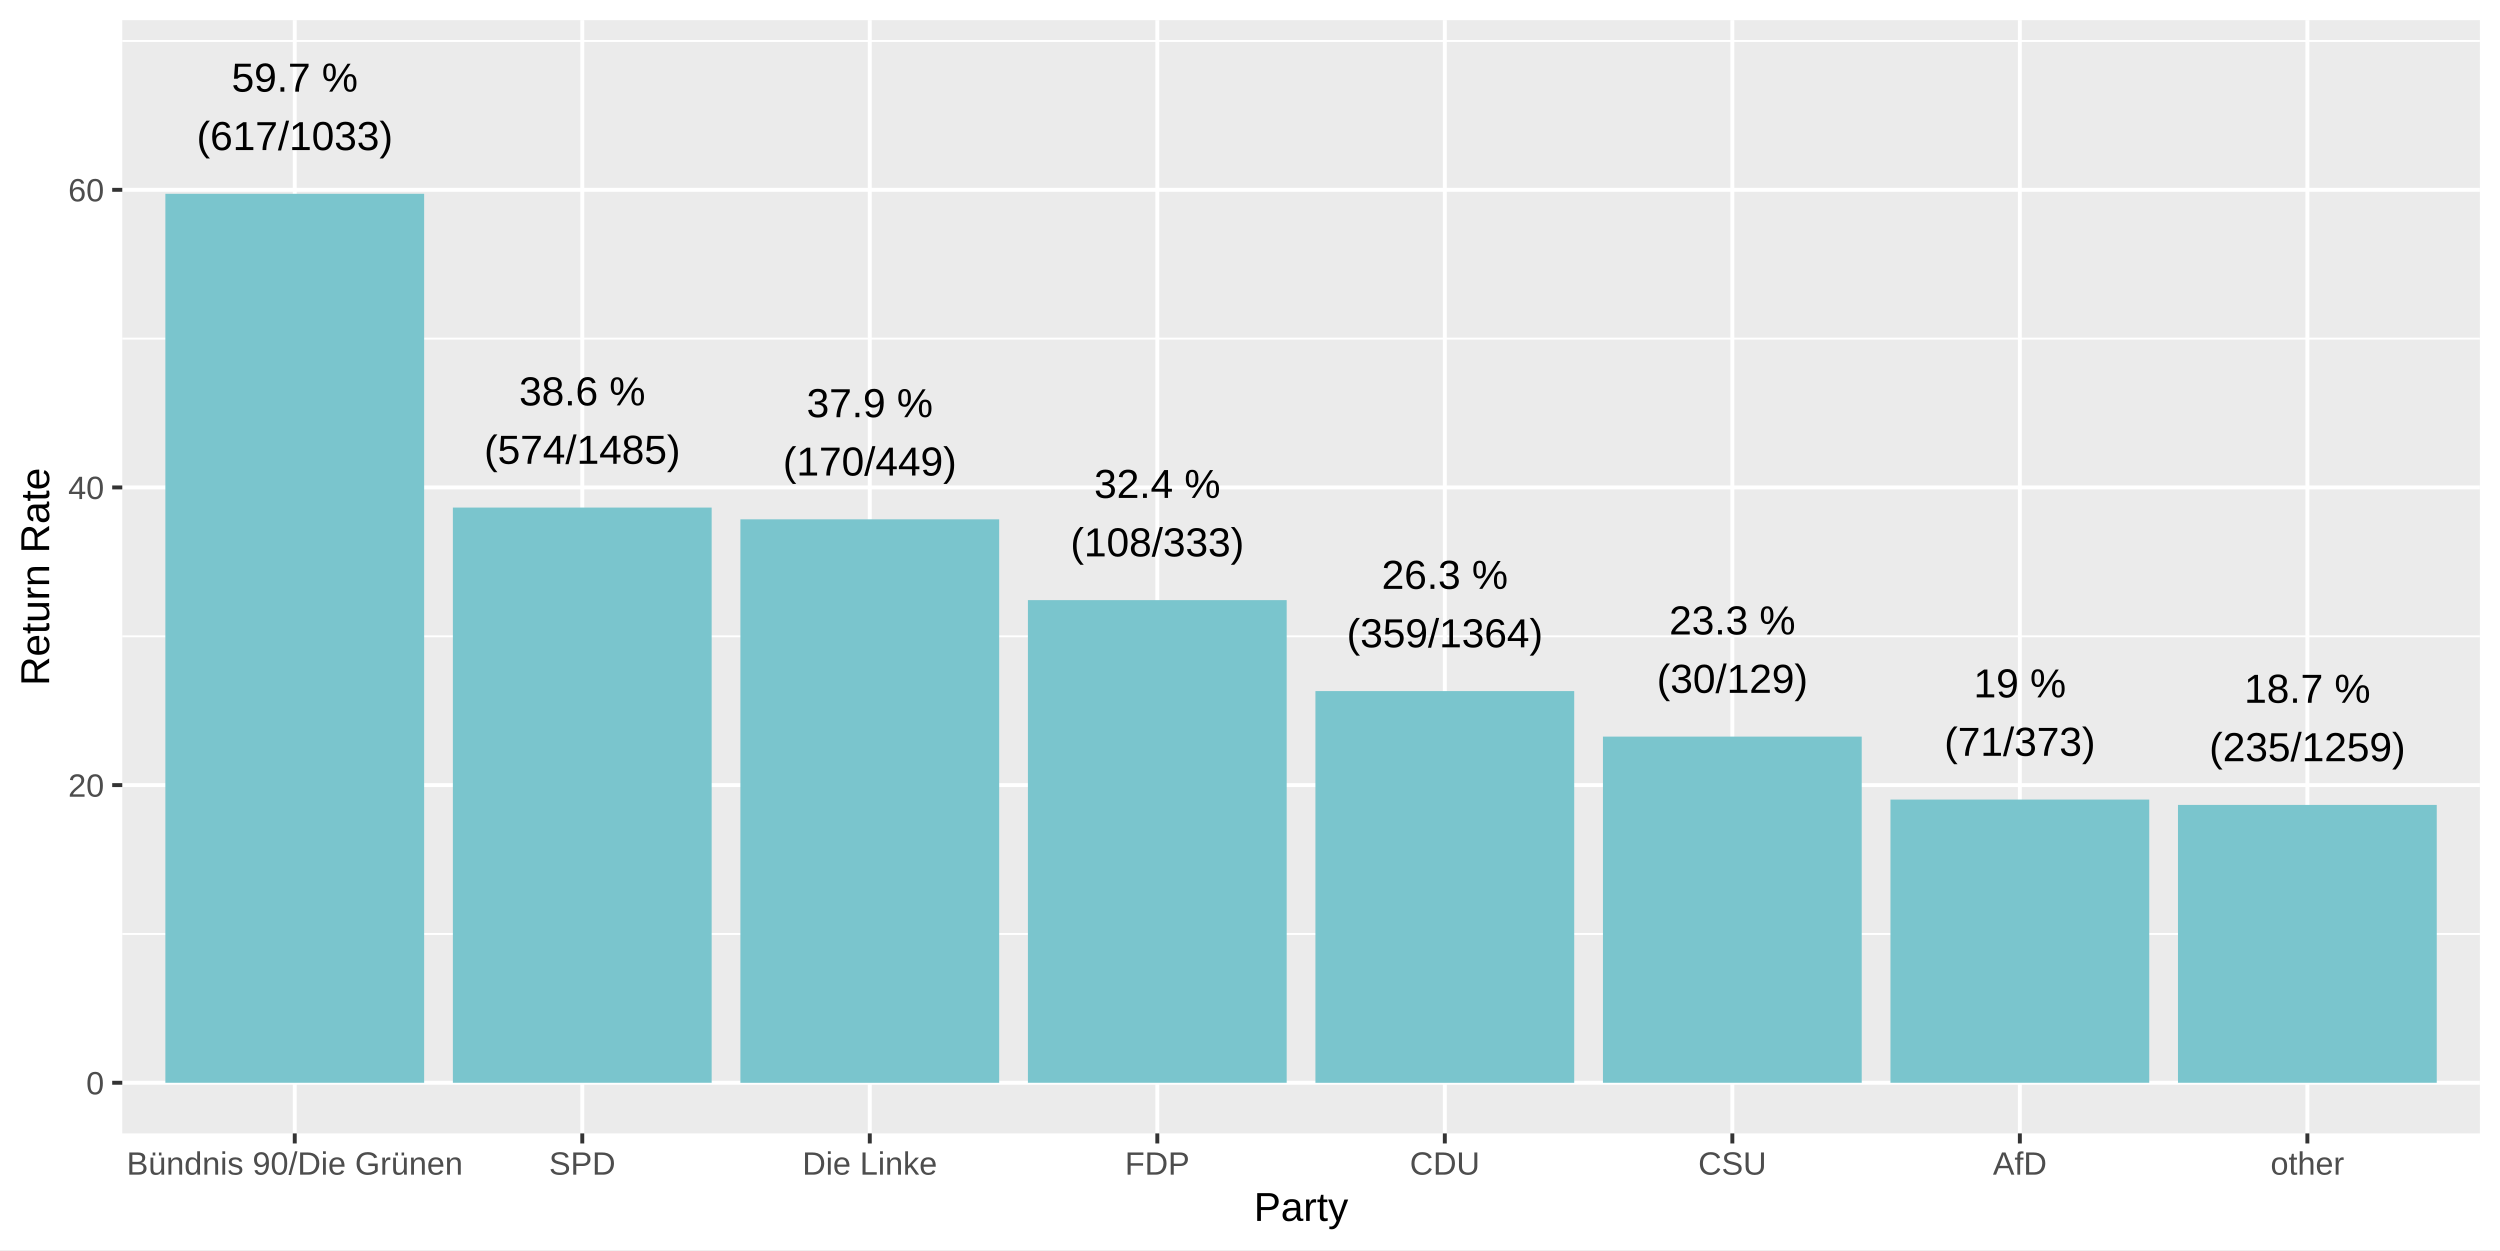
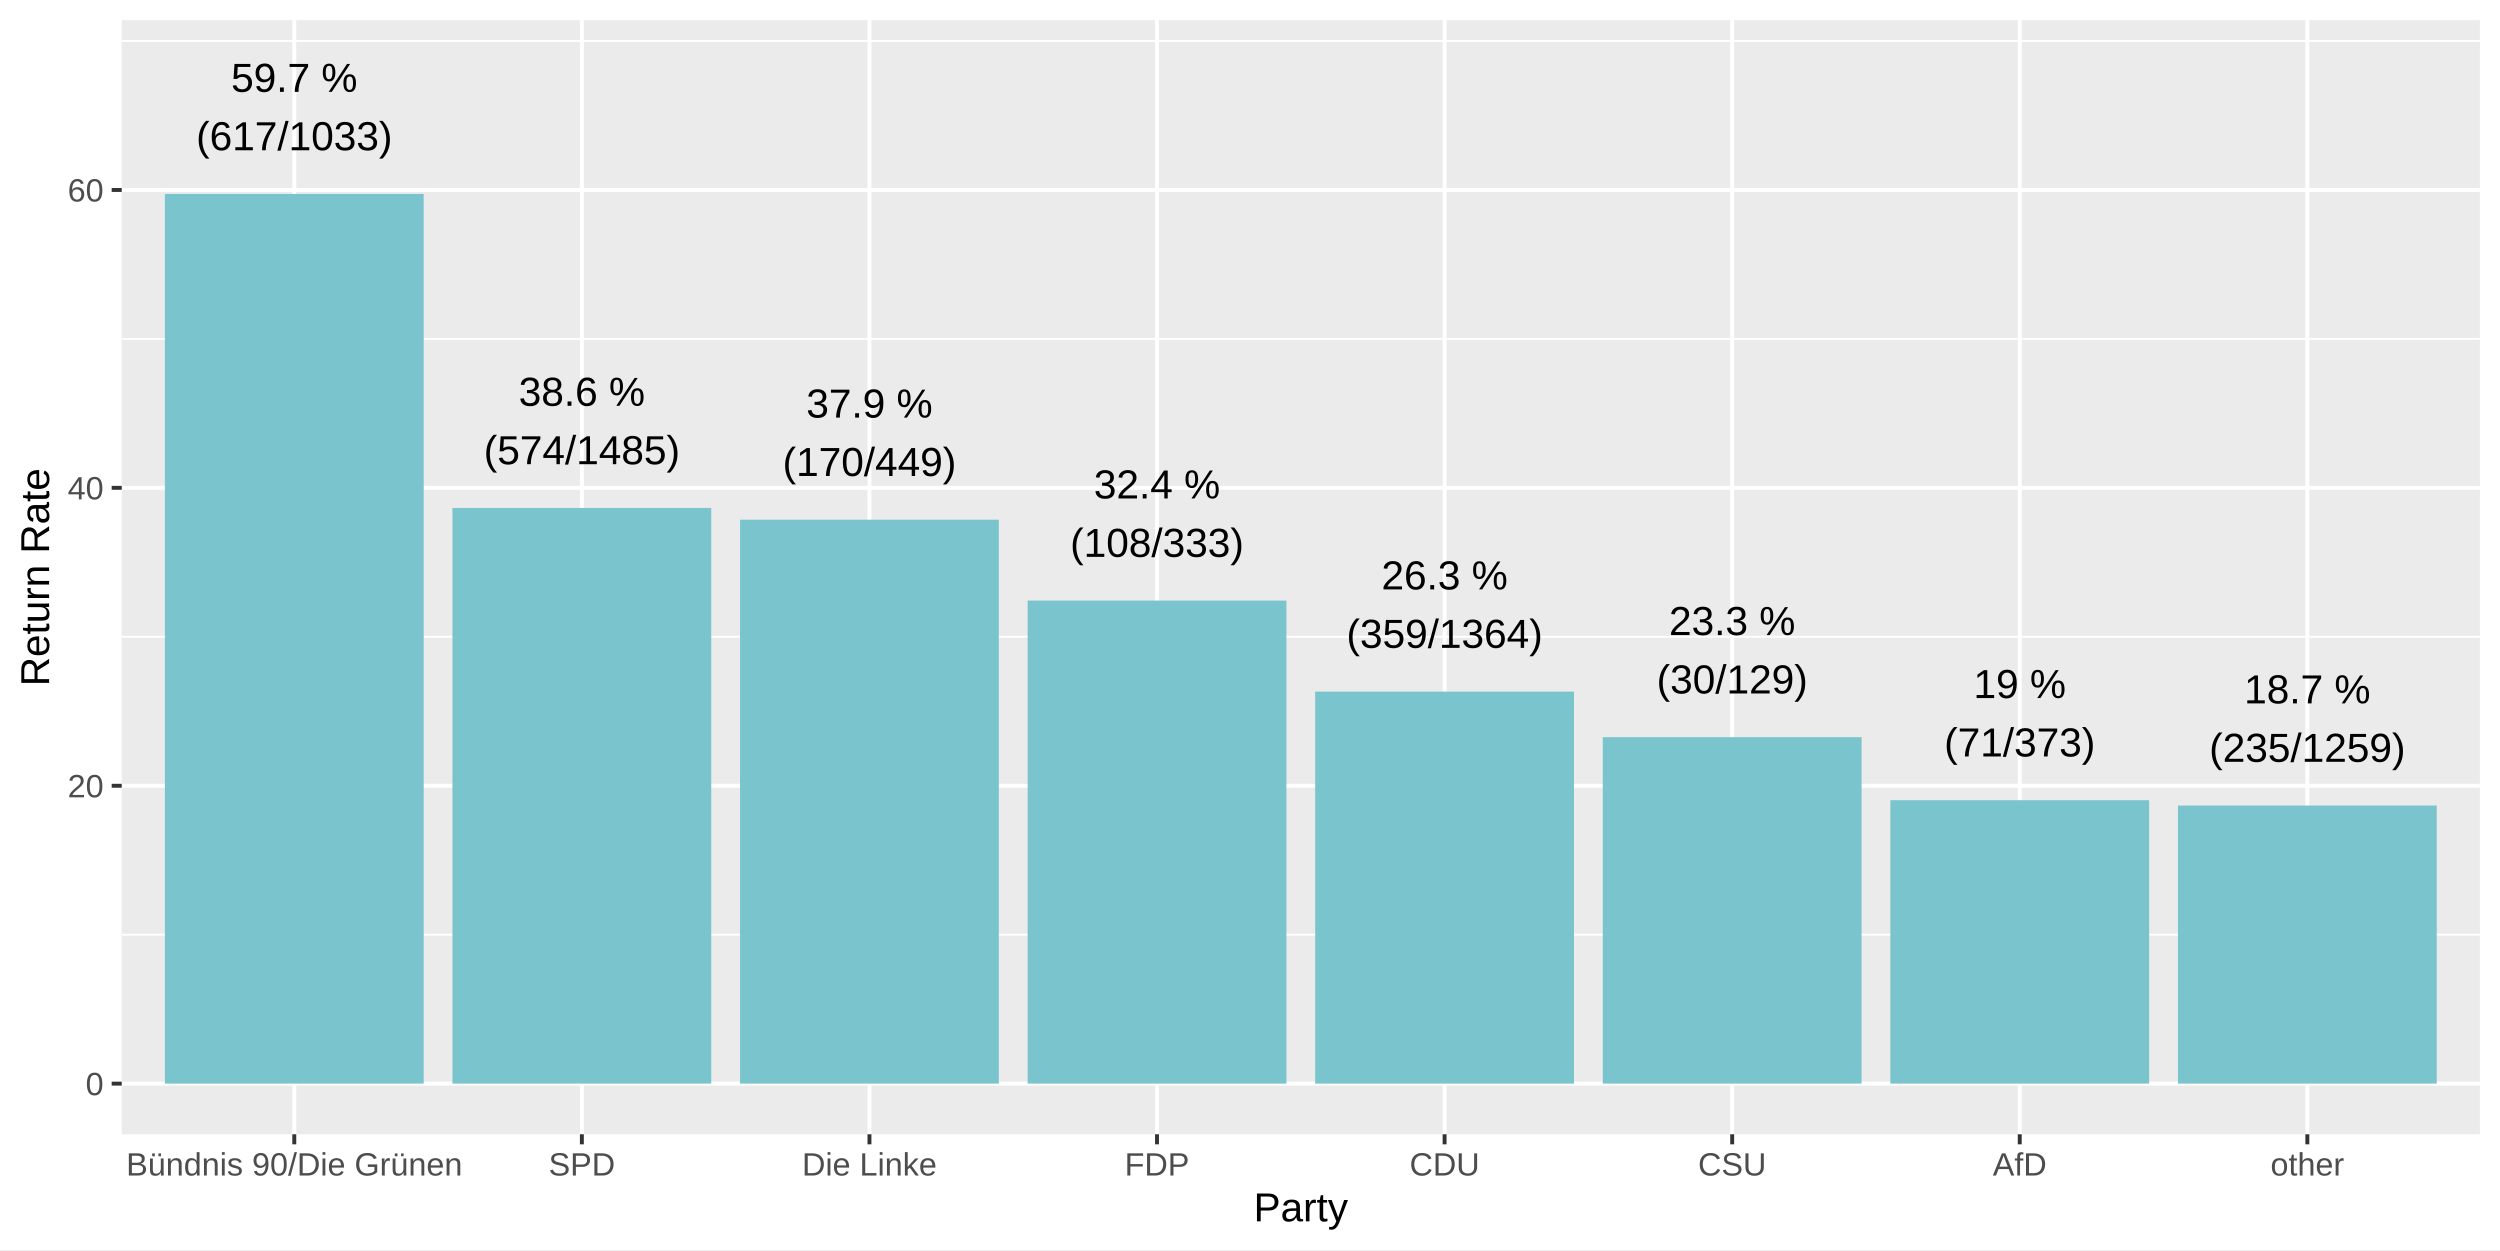
- <svg xmlns="http://www.w3.org/2000/svg" class="svglite" width="680.31pt" height="340.16pt" viewBox="0 0 680.31 340.16">
-   <defs>
-     <style type="text/css">
+ <svg xmlns="http://www.w3.org/2000/svg" width="680.31pt" height="340.16pt" viewBox="0 0 680.31 340.16">
+   <g class="svglite">
+     <defs>
+       <style type="text/css">
    .svglite line, .svglite polyline, .svglite polygon, .svglite path, .svglite rect, .svglite circle {
      fill: none;
      stroke: #000000;
      stroke-linecap: round;
      stroke-linejoin: round;
      stroke-miterlimit: 10.00;
    }
    .svglite text {
      white-space: pre;
    }
+     .svglite g.glyphgroup path {
+       fill: inherit;
+       stroke: none;
+     }
  </style>
-   </defs>
-   <rect width="100%" height="100%" style="stroke: none; fill: #FFFFFF;" />
-   <defs>
-     <clipPath id="cpMC4wMHw2ODAuMzF8MC4wMHwzNDAuMTY=">
-       <rect x="0.00" y="0.00" width="680.31" height="340.16" />
-     </clipPath>
-   </defs>
-   <g clip-path="url(#cpMC4wMHw2ODAuMzF8MC4wMHwzNDAuMTY=)">
-     <rect x="0.00" y="0.00" width="680.31" height="340.16" style="stroke-width: 1.07; stroke: #FFFFFF; fill: #FFFFFF;" />
-   </g>
-   <defs>
-     <clipPath id="cpMzMuMjd8Njc0Ljg0fDUuNDh8MzA4LjQy">
-       <rect x="33.27" y="5.48" width="641.57" height="302.94" />
-     </clipPath>
-   </defs>
-   <g clip-path="url(#cpMzMuMjd8Njc0Ljg0fDUuNDh8MzA4LjQy)">
-     <rect x="33.27" y="5.48" width="641.57" height="302.94" style="stroke-width: 1.07; stroke: none; fill: #EBEBEB;" />
-     <polyline points="33.27,254.15 674.84,254.15 " style="stroke-width: 0.53; stroke: #FFFFFF; stroke-linecap: butt;" />
-     <polyline points="33.27,173.15 674.84,173.15 " style="stroke-width: 0.53; stroke: #FFFFFF; stroke-linecap: butt;" />
-     <polyline points="33.27,92.15 674.84,92.15 " style="stroke-width: 0.53; stroke: #FFFFFF; stroke-linecap: butt;" />
-     <polyline points="33.27,11.15 674.84,11.15 " style="stroke-width: 0.53; stroke: #FFFFFF; stroke-linecap: butt;" />
-     <polyline points="33.27,294.65 674.84,294.65 " style="stroke-width: 1.07; stroke: #FFFFFF; stroke-linecap: butt;" />
-     <polyline points="33.27,213.65 674.84,213.65 " style="stroke-width: 1.07; stroke: #FFFFFF; stroke-linecap: butt;" />
-     <polyline points="33.27,132.65 674.84,132.65 " style="stroke-width: 1.07; stroke: #FFFFFF; stroke-linecap: butt;" />
-     <polyline points="33.27,51.65 674.84,51.65 " style="stroke-width: 1.07; stroke: #FFFFFF; stroke-linecap: butt;" />
-     <polyline points="80.21,308.42 80.21,5.48 " style="stroke-width: 1.07; stroke: #FFFFFF; stroke-linecap: butt;" />
-     <polyline points="158.45,308.42 158.45,5.48 " style="stroke-width: 1.07; stroke: #FFFFFF; stroke-linecap: butt;" />
-     <polyline points="236.69,308.42 236.69,5.48 " style="stroke-width: 1.07; stroke: #FFFFFF; stroke-linecap: butt;" />
-     <polyline points="314.93,308.42 314.93,5.48 " style="stroke-width: 1.07; stroke: #FFFFFF; stroke-linecap: butt;" />
-     <polyline points="393.17,308.42 393.17,5.48 " style="stroke-width: 1.07; stroke: #FFFFFF; stroke-linecap: butt;" />
-     <polyline points="471.41,308.42 471.41,5.48 " style="stroke-width: 1.07; stroke: #FFFFFF; stroke-linecap: butt;" />
-     <polyline points="549.65,308.42 549.65,5.48 " style="stroke-width: 1.07; stroke: #FFFFFF; stroke-linecap: butt;" />
-     <polyline points="627.89,308.42 627.89,5.48 " style="stroke-width: 1.07; stroke: #FFFFFF; stroke-linecap: butt;" />
-     <rect x="514.44" y="217.58" width="70.42" height="77.07" style="stroke-width: 1.07; stroke: none; stroke-linecap: butt; stroke-linejoin: miter; fill: #7AC5CD;" />
-     <rect x="45.00" y="52.74" width="70.42" height="241.91" style="stroke-width: 1.07; stroke: none; stroke-linecap: butt; stroke-linejoin: miter; fill: #7AC5CD;" />
-     <rect x="357.96" y="188.06" width="70.42" height="106.60" style="stroke-width: 1.07; stroke: none; stroke-linecap: butt; stroke-linejoin: miter; fill: #7AC5CD;" />
-     <rect x="436.20" y="200.45" width="70.42" height="94.20" style="stroke-width: 1.07; stroke: none; stroke-linecap: butt; stroke-linejoin: miter; fill: #7AC5CD;" />
-     <rect x="201.48" y="141.32" width="70.42" height="153.34" style="stroke-width: 1.07; stroke: none; stroke-linecap: butt; stroke-linejoin: miter; fill: #7AC5CD;" />
-     <rect x="279.72" y="163.31" width="70.42" height="131.34" style="stroke-width: 1.07; stroke: none; stroke-linecap: butt; stroke-linejoin: miter; fill: #7AC5CD;" />
-     <rect x="123.24" y="138.12" width="70.42" height="156.53" style="stroke-width: 1.07; stroke: none; stroke-linecap: butt; stroke-linejoin: miter; fill: #7AC5CD;" />
-     <rect x="592.68" y="219.04" width="70.42" height="75.61" style="stroke-width: 1.07; stroke: none; stroke-linecap: butt; stroke-linejoin: miter; fill: #7AC5CD;" />
-     <text x="549.65" y="189.78" text-anchor="middle" style="font-size: 11.04px; font-family: &quot;Arial&quot;;" textLength="25.14px" lengthAdjust="spacingAndGlyphs">19 %</text>
-     <text x="549.65" y="205.68" text-anchor="middle" style="font-size: 11.04px; font-family: &quot;Arial&quot;;" textLength="41.08px" lengthAdjust="spacingAndGlyphs">(71/373)</text>
-     <text x="80.21" y="24.94" text-anchor="middle" style="font-size: 11.04px; font-family: &quot;Arial&quot;;" textLength="34.34px" lengthAdjust="spacingAndGlyphs">59.7 %</text>
-     <text x="80.21" y="40.84" text-anchor="middle" style="font-size: 11.04px; font-family: &quot;Arial&quot;;" textLength="53.35px" lengthAdjust="spacingAndGlyphs">(617/1033)</text>
-     <text x="393.17" y="160.25" text-anchor="middle" style="font-size: 11.04px; font-family: &quot;Arial&quot;;" textLength="34.34px" lengthAdjust="spacingAndGlyphs">26.3 %</text>
-     <text x="393.17" y="176.15" text-anchor="middle" style="font-size: 11.04px; font-family: &quot;Arial&quot;;" textLength="53.35px" lengthAdjust="spacingAndGlyphs">(359/1364)</text>
-     <text x="471.41" y="172.65" text-anchor="middle" style="font-size: 11.04px; font-family: &quot;Arial&quot;;" textLength="34.34px" lengthAdjust="spacingAndGlyphs">23.3 %</text>
-     <text x="471.41" y="188.54" text-anchor="middle" style="font-size: 11.04px; font-family: &quot;Arial&quot;;" textLength="41.08px" lengthAdjust="spacingAndGlyphs">(30/129)</text>
-     <text x="236.69" y="113.52" text-anchor="middle" style="font-size: 11.04px; font-family: &quot;Arial&quot;;" textLength="34.34px" lengthAdjust="spacingAndGlyphs">37.9 %</text>
-     <text x="236.69" y="129.41" text-anchor="middle" style="font-size: 11.04px; font-family: &quot;Arial&quot;;" textLength="47.22px" lengthAdjust="spacingAndGlyphs">(170/449)</text>
-     <text x="314.93" y="135.51" text-anchor="middle" style="font-size: 11.04px; font-family: &quot;Arial&quot;;" textLength="34.34px" lengthAdjust="spacingAndGlyphs">32.4 %</text>
-     <text x="314.93" y="151.41" text-anchor="middle" style="font-size: 11.04px; font-family: &quot;Arial&quot;;" textLength="47.22px" lengthAdjust="spacingAndGlyphs">(108/333)</text>
-     <text x="158.45" y="110.32" text-anchor="middle" style="font-size: 11.04px; font-family: &quot;Arial&quot;;" textLength="34.34px" lengthAdjust="spacingAndGlyphs">38.6 %</text>
-     <text x="158.45" y="126.21" text-anchor="middle" style="font-size: 11.04px; font-family: &quot;Arial&quot;;" textLength="53.35px" lengthAdjust="spacingAndGlyphs">(574/1485)</text>
-     <text x="627.89" y="191.24" text-anchor="middle" style="font-size: 11.04px; font-family: &quot;Arial&quot;;" textLength="34.34px" lengthAdjust="spacingAndGlyphs">18.7 %</text>
-     <text x="627.89" y="207.13" text-anchor="middle" style="font-size: 11.04px; font-family: &quot;Arial&quot;;" textLength="53.35px" lengthAdjust="spacingAndGlyphs">(235/1259)</text>
-   </g>
-   <g clip-path="url(#cpMC4wMHw2ODAuMzF8MC4wMHwzNDAuMTY=)">
-     <text x="28.34" y="297.81" text-anchor="end" style="font-size: 8.80px;fill: #4D4D4D; font-family: &quot;Arial&quot;;" textLength="4.90px" lengthAdjust="spacingAndGlyphs">0</text>
-     <text x="28.34" y="216.81" text-anchor="end" style="font-size: 8.80px;fill: #4D4D4D; font-family: &quot;Arial&quot;;" textLength="9.79px" lengthAdjust="spacingAndGlyphs">20</text>
-     <text x="28.34" y="135.80" text-anchor="end" style="font-size: 8.80px;fill: #4D4D4D; font-family: &quot;Arial&quot;;" textLength="9.79px" lengthAdjust="spacingAndGlyphs">40</text>
-     <text x="28.34" y="54.80" text-anchor="end" style="font-size: 8.80px;fill: #4D4D4D; font-family: &quot;Arial&quot;;" textLength="9.79px" lengthAdjust="spacingAndGlyphs">60</text>
-     <polyline points="30.53,294.65 33.27,294.65 " style="stroke-width: 1.07; stroke: #333333; stroke-linecap: butt;" />
-     <polyline points="30.53,213.65 33.27,213.65 " style="stroke-width: 1.07; stroke: #333333; stroke-linecap: butt;" />
-     <polyline points="30.53,132.65 33.27,132.65 " style="stroke-width: 1.07; stroke: #333333; stroke-linecap: butt;" />
-     <polyline points="30.53,51.65 33.27,51.65 " style="stroke-width: 1.07; stroke: #333333; stroke-linecap: butt;" />
-     <polyline points="80.21,311.16 80.21,308.42 " style="stroke-width: 1.07; stroke: #333333; stroke-linecap: butt;" />
-     <polyline points="158.45,311.16 158.45,308.42 " style="stroke-width: 1.07; stroke: #333333; stroke-linecap: butt;" />
-     <polyline points="236.69,311.16 236.69,308.42 " style="stroke-width: 1.07; stroke: #333333; stroke-linecap: butt;" />
-     <polyline points="314.93,311.16 314.93,308.42 " style="stroke-width: 1.07; stroke: #333333; stroke-linecap: butt;" />
-     <polyline points="393.17,311.16 393.17,308.42 " style="stroke-width: 1.07; stroke: #333333; stroke-linecap: butt;" />
-     <polyline points="471.41,311.16 471.41,308.42 " style="stroke-width: 1.07; stroke: #333333; stroke-linecap: butt;" />
-     <polyline points="549.65,311.16 549.65,308.42 " style="stroke-width: 1.07; stroke: #333333; stroke-linecap: butt;" />
-     <polyline points="627.89,311.16 627.89,308.42 " style="stroke-width: 1.07; stroke: #333333; stroke-linecap: butt;" />
-     <text x="80.21" y="319.66" text-anchor="middle" style="font-size: 8.80px;fill: #4D4D4D; font-family: &quot;Arial&quot;;" textLength="91.47px" lengthAdjust="spacingAndGlyphs">Bündnis 90/Die Grünen</text>
-     <text x="158.45" y="319.66" text-anchor="middle" style="font-size: 8.80px;fill: #4D4D4D; font-family: &quot;Arial&quot;;" textLength="18.09px" lengthAdjust="spacingAndGlyphs">SPD</text>
-     <text x="236.69" y="319.66" text-anchor="middle" style="font-size: 8.80px;fill: #4D4D4D; font-family: &quot;Arial&quot;;" textLength="36.68px" lengthAdjust="spacingAndGlyphs">Die Linke</text>
-     <text x="314.93" y="319.66" text-anchor="middle" style="font-size: 8.80px;fill: #4D4D4D; font-family: &quot;Arial&quot;;" textLength="17.59px" lengthAdjust="spacingAndGlyphs">FDP</text>
-     <text x="393.17" y="319.66" text-anchor="middle" style="font-size: 8.80px;fill: #4D4D4D; font-family: &quot;Arial&quot;;" textLength="19.05px" lengthAdjust="spacingAndGlyphs">CDU</text>
-     <text x="471.41" y="319.66" text-anchor="middle" style="font-size: 8.80px;fill: #4D4D4D; font-family: &quot;Arial&quot;;" textLength="18.57px" lengthAdjust="spacingAndGlyphs">CSU</text>
-     <text x="549.65" y="319.66" text-anchor="middle" style="font-size: 8.80px;fill: #4D4D4D; font-family: &quot;Arial&quot;;" textLength="14.66px" lengthAdjust="spacingAndGlyphs">AfD</text>
-     <text x="627.89" y="319.66" text-anchor="middle" style="font-size: 8.80px;fill: #4D4D4D; font-family: &quot;Arial&quot;;" textLength="20.06px" lengthAdjust="spacingAndGlyphs">other</text>
-     <text x="354.05" y="332.24" text-anchor="middle" style="font-size: 11.00px; font-family: &quot;Arial&quot;;" textLength="25.68px" lengthAdjust="spacingAndGlyphs">Party</text>
-     <text transform="translate(13.37,156.95) rotate(-90)" text-anchor="middle" style="font-size: 11.00px; font-family: &quot;Arial&quot;;" textLength="59.31px" lengthAdjust="spacingAndGlyphs">Return Rate</text>
+     </defs>
+     <rect width="100%" height="100%" style="stroke: none; fill: #FFFFFF;" />
+     <defs>
+       <clipPath id="cpMC4wMHw2ODAuMzF8MC4wMHwzNDAuMTY=">
+         <rect x="0.00" y="0.00" width="680.31" height="340.16" />
+       </clipPath>
+     </defs>
+     <g clip-path="url(#cpMC4wMHw2ODAuMzF8MC4wMHwzNDAuMTY=)">
+       <rect x="0.00" y="0.00" width="680.31" height="340.16" style="stroke-width: 1.07; stroke: #FFFFFF; fill: #FFFFFF;" />
+     </g>
+     <defs>
+       <clipPath id="cpMzMuMTN8Njc0Ljg0fDUuNDh8MzA4LjY2">
+         <rect x="33.13" y="5.48" width="641.71" height="303.18" />
+       </clipPath>
+     </defs>
+     <g clip-path="url(#cpMzMuMTN8Njc0Ljg0fDUuNDh8MzA4LjY2)">
+       <rect x="33.13" y="5.48" width="641.71" height="303.18" style="stroke-width: 1.07; stroke: none; fill: #EBEBEB;" />
+       <polyline points="33.13,254.35 674.84,254.35 " style="stroke-width: 0.53; stroke: #FFFFFF; stroke-linecap: butt;" />
+       <polyline points="33.13,173.28 674.84,173.28 " style="stroke-width: 0.53; stroke: #FFFFFF; stroke-linecap: butt;" />
+       <polyline points="33.13,92.22 674.84,92.22 " style="stroke-width: 0.53; stroke: #FFFFFF; stroke-linecap: butt;" />
+       <polyline points="33.13,11.15 674.84,11.15 " style="stroke-width: 0.53; stroke: #FFFFFF; stroke-linecap: butt;" />
+       <polyline points="33.13,294.88 674.84,294.88 " style="stroke-width: 1.07; stroke: #FFFFFF; stroke-linecap: butt;" />
+       <polyline points="33.13,213.82 674.84,213.82 " style="stroke-width: 1.07; stroke: #FFFFFF; stroke-linecap: butt;" />
+       <polyline points="33.13,132.75 674.84,132.75 " style="stroke-width: 1.07; stroke: #FFFFFF; stroke-linecap: butt;" />
+       <polyline points="33.13,51.69 674.84,51.69 " style="stroke-width: 1.07; stroke: #FFFFFF; stroke-linecap: butt;" />
+       <polyline points="80.08,308.66 80.08,5.48 " style="stroke-width: 1.07; stroke: #FFFFFF; stroke-linecap: butt;" />
+       <polyline points="158.34,308.66 158.34,5.48 " style="stroke-width: 1.07; stroke: #FFFFFF; stroke-linecap: butt;" />
+       <polyline points="236.60,308.66 236.60,5.48 " style="stroke-width: 1.07; stroke: #FFFFFF; stroke-linecap: butt;" />
+       <polyline points="314.85,308.66 314.85,5.48 " style="stroke-width: 1.07; stroke: #FFFFFF; stroke-linecap: butt;" />
+       <polyline points="393.11,308.66 393.11,5.48 " style="stroke-width: 1.07; stroke: #FFFFFF; stroke-linecap: butt;" />
+       <polyline points="471.37,308.66 471.37,5.48 " style="stroke-width: 1.07; stroke: #FFFFFF; stroke-linecap: butt;" />
+       <polyline points="549.62,308.66 549.62,5.48 " style="stroke-width: 1.07; stroke: #FFFFFF; stroke-linecap: butt;" />
+       <polyline points="627.88,308.66 627.88,5.48 " style="stroke-width: 1.07; stroke: #FFFFFF; stroke-linecap: butt;" />
+       <rect x="514.41" y="217.75" width="70.43" height="77.13" style="stroke-width: 1.07; stroke: none; stroke-linecap: butt; stroke-linejoin: miter; fill: #7AC5CD;" />
+       <rect x="44.87" y="52.78" width="70.43" height="242.10" style="stroke-width: 1.07; stroke: none; stroke-linecap: butt; stroke-linejoin: miter; fill: #7AC5CD;" />
+       <rect x="357.89" y="188.20" width="70.43" height="106.68" style="stroke-width: 1.07; stroke: none; stroke-linecap: butt; stroke-linejoin: miter; fill: #7AC5CD;" />
+       <rect x="436.15" y="200.60" width="70.43" height="94.28" style="stroke-width: 1.07; stroke: none; stroke-linecap: butt; stroke-linejoin: miter; fill: #7AC5CD;" />
+       <rect x="201.38" y="141.42" width="70.43" height="153.46" style="stroke-width: 1.07; stroke: none; stroke-linecap: butt; stroke-linejoin: miter; fill: #7AC5CD;" />
+       <rect x="279.64" y="163.43" width="70.43" height="131.45" style="stroke-width: 1.07; stroke: none; stroke-linecap: butt; stroke-linejoin: miter; fill: #7AC5CD;" />
+       <rect x="123.12" y="138.22" width="70.43" height="156.66" style="stroke-width: 1.07; stroke: none; stroke-linecap: butt; stroke-linejoin: miter; fill: #7AC5CD;" />
+       <rect x="592.67" y="219.21" width="70.43" height="75.67" style="stroke-width: 1.07; stroke: none; stroke-linecap: butt; stroke-linejoin: miter; fill: #7AC5CD;" />
+       <text x="549.62" y="189.95" text-anchor="middle" style="font-size: 11.04px; font-family: &quot;Arial&quot;;" textLength="25.16px" lengthAdjust="spacingAndGlyphs">19 %</text>
+       <text x="549.62" y="205.85" text-anchor="middle" style="font-size: 11.04px; font-family: &quot;Arial&quot;;" textLength="41.11px" lengthAdjust="spacingAndGlyphs">(71/373)</text>
+       <text x="80.08" y="24.99" text-anchor="middle" style="font-size: 11.04px; font-family: &quot;Arial&quot;;" textLength="34.36px" lengthAdjust="spacingAndGlyphs">59.7 %</text>
+       <text x="80.08" y="40.88" text-anchor="middle" style="font-size: 11.04px; font-family: &quot;Arial&quot;;" textLength="53.39px" lengthAdjust="spacingAndGlyphs">(617/1033)</text>
+       <text x="393.11" y="160.40" text-anchor="middle" style="font-size: 11.04px; font-family: &quot;Arial&quot;;" textLength="34.36px" lengthAdjust="spacingAndGlyphs">26.3 %</text>
+       <text x="393.11" y="176.30" text-anchor="middle" style="font-size: 11.04px; font-family: &quot;Arial&quot;;" textLength="53.39px" lengthAdjust="spacingAndGlyphs">(359/1364)</text>
+       <text x="471.37" y="172.81" text-anchor="middle" style="font-size: 11.04px; font-family: &quot;Arial&quot;;" textLength="34.36px" lengthAdjust="spacingAndGlyphs">23.3 %</text>
+       <text x="471.37" y="188.70" text-anchor="middle" style="font-size: 11.04px; font-family: &quot;Arial&quot;;" textLength="41.11px" lengthAdjust="spacingAndGlyphs">(30/129)</text>
+       <text x="236.60" y="113.63" text-anchor="middle" style="font-size: 11.04px; font-family: &quot;Arial&quot;;" textLength="34.36px" lengthAdjust="spacingAndGlyphs">37.9 %</text>
+       <text x="236.60" y="129.53" text-anchor="middle" style="font-size: 11.04px; font-family: &quot;Arial&quot;;" textLength="47.25px" lengthAdjust="spacingAndGlyphs">(170/449)</text>
+       <text x="314.85" y="135.64" text-anchor="middle" style="font-size: 11.04px; font-family: &quot;Arial&quot;;" textLength="34.36px" lengthAdjust="spacingAndGlyphs">32.4 %</text>
+       <text x="314.85" y="151.54" text-anchor="middle" style="font-size: 11.04px; font-family: &quot;Arial&quot;;" textLength="47.25px" lengthAdjust="spacingAndGlyphs">(108/333)</text>
+       <text x="158.34" y="110.43" text-anchor="middle" style="font-size: 11.04px; font-family: &quot;Arial&quot;;" textLength="34.36px" lengthAdjust="spacingAndGlyphs">38.6 %</text>
+       <text x="158.34" y="126.33" text-anchor="middle" style="font-size: 11.04px; font-family: &quot;Arial&quot;;" textLength="53.39px" lengthAdjust="spacingAndGlyphs">(574/1485)</text>
+       <text x="627.88" y="191.41" text-anchor="middle" style="font-size: 11.04px; font-family: &quot;Arial&quot;;" textLength="34.36px" lengthAdjust="spacingAndGlyphs">18.7 %</text>
+       <text x="627.88" y="207.31" text-anchor="middle" style="font-size: 11.04px; font-family: &quot;Arial&quot;;" textLength="53.39px" lengthAdjust="spacingAndGlyphs">(235/1259)</text>
+     </g>
+     <g clip-path="url(#cpMC4wMHw2ODAuMzF8MC4wMHwzNDAuMTY=)">
+       <text x="28.20" y="298.03" text-anchor="end" style="font-size: 8.80px;fill: #4D4D4D; font-family: &quot;Arial&quot;;" textLength="4.89px" lengthAdjust="spacingAndGlyphs">0</text>
+       <text x="28.20" y="216.97" text-anchor="end" style="font-size: 8.80px;fill: #4D4D4D; font-family: &quot;Arial&quot;;" textLength="9.78px" lengthAdjust="spacingAndGlyphs">20</text>
+       <text x="28.20" y="135.90" text-anchor="end" style="font-size: 8.80px;fill: #4D4D4D; font-family: &quot;Arial&quot;;" textLength="9.78px" lengthAdjust="spacingAndGlyphs">40</text>
+       <text x="28.20" y="54.84" text-anchor="end" style="font-size: 8.80px;fill: #4D4D4D; font-family: &quot;Arial&quot;;" textLength="9.78px" lengthAdjust="spacingAndGlyphs">60</text>
+       <polyline points="30.39,294.88 33.13,294.88 " style="stroke-width: 1.07; stroke: #333333; stroke-linecap: butt;" />
+       <polyline points="30.39,213.82 33.13,213.82 " style="stroke-width: 1.07; stroke: #333333; stroke-linecap: butt;" />
+       <polyline points="30.39,132.75 33.13,132.75 " style="stroke-width: 1.07; stroke: #333333; stroke-linecap: butt;" />
+       <polyline points="30.39,51.69 33.13,51.69 " style="stroke-width: 1.07; stroke: #333333; stroke-linecap: butt;" />
+       <polyline points="80.08,311.40 80.08,308.66 " style="stroke-width: 1.07; stroke: #333333; stroke-linecap: butt;" />
+       <polyline points="158.34,311.40 158.34,308.66 " style="stroke-width: 1.07; stroke: #333333; stroke-linecap: butt;" />
+       <polyline points="236.60,311.40 236.60,308.66 " style="stroke-width: 1.07; stroke: #333333; stroke-linecap: butt;" />
+       <polyline points="314.85,311.40 314.85,308.66 " style="stroke-width: 1.07; stroke: #333333; stroke-linecap: butt;" />
+       <polyline points="393.11,311.40 393.11,308.66 " style="stroke-width: 1.07; stroke: #333333; stroke-linecap: butt;" />
+       <polyline points="471.37,311.40 471.37,308.66 " style="stroke-width: 1.07; stroke: #333333; stroke-linecap: butt;" />
+       <polyline points="549.62,311.40 549.62,308.66 " style="stroke-width: 1.07; stroke: #333333; stroke-linecap: butt;" />
+       <polyline points="627.88,311.40 627.88,308.66 " style="stroke-width: 1.07; stroke: #333333; stroke-linecap: butt;" />
+       <text x="80.08" y="319.89" text-anchor="middle" style="font-size: 8.80px;fill: #4D4D4D; font-family: &quot;Arial&quot;;" textLength="91.42px" lengthAdjust="spacingAndGlyphs">Bündnis 90/Die Grünen</text>
+       <text x="158.34" y="319.89" text-anchor="middle" style="font-size: 8.80px;fill: #4D4D4D; font-family: &quot;Arial&quot;;" textLength="18.11px" lengthAdjust="spacingAndGlyphs">SPD</text>
+       <text x="236.60" y="319.89" text-anchor="middle" style="font-size: 8.80px;fill: #4D4D4D; font-family: &quot;Arial&quot;;" textLength="36.67px" lengthAdjust="spacingAndGlyphs">Die Linke</text>
+       <text x="314.85" y="319.89" text-anchor="middle" style="font-size: 8.80px;fill: #4D4D4D; font-family: &quot;Arial&quot;;" textLength="17.61px" lengthAdjust="spacingAndGlyphs">FDP</text>
+       <text x="393.11" y="319.89" text-anchor="middle" style="font-size: 8.80px;fill: #4D4D4D; font-family: &quot;Arial&quot;;" textLength="19.08px" lengthAdjust="spacingAndGlyphs">CDU</text>
+       <text x="471.37" y="319.89" text-anchor="middle" style="font-size: 8.80px;fill: #4D4D4D; font-family: &quot;Arial&quot;;" textLength="18.59px" lengthAdjust="spacingAndGlyphs">CSU</text>
+       <text x="549.62" y="319.89" text-anchor="middle" style="font-size: 8.80px;fill: #4D4D4D; font-family: &quot;Arial&quot;;" textLength="14.67px" lengthAdjust="spacingAndGlyphs">AfD</text>
+       <text x="627.88" y="319.89" text-anchor="middle" style="font-size: 8.80px;fill: #4D4D4D; font-family: &quot;Arial&quot;;" textLength="20.03px" lengthAdjust="spacingAndGlyphs">other</text>
+       <text x="353.98" y="332.36" text-anchor="middle" style="font-size: 11.00px; font-family: &quot;Arial&quot;;" textLength="25.69px" lengthAdjust="spacingAndGlyphs">Party</text>
+       <text transform="translate(13.36,157.07) rotate(-90)" text-anchor="middle" style="font-size: 11.00px; font-family: &quot;Arial&quot;;" textLength="59.34px" lengthAdjust="spacingAndGlyphs">Return Rate</text>
+     </g>
  </g>
</svg>
